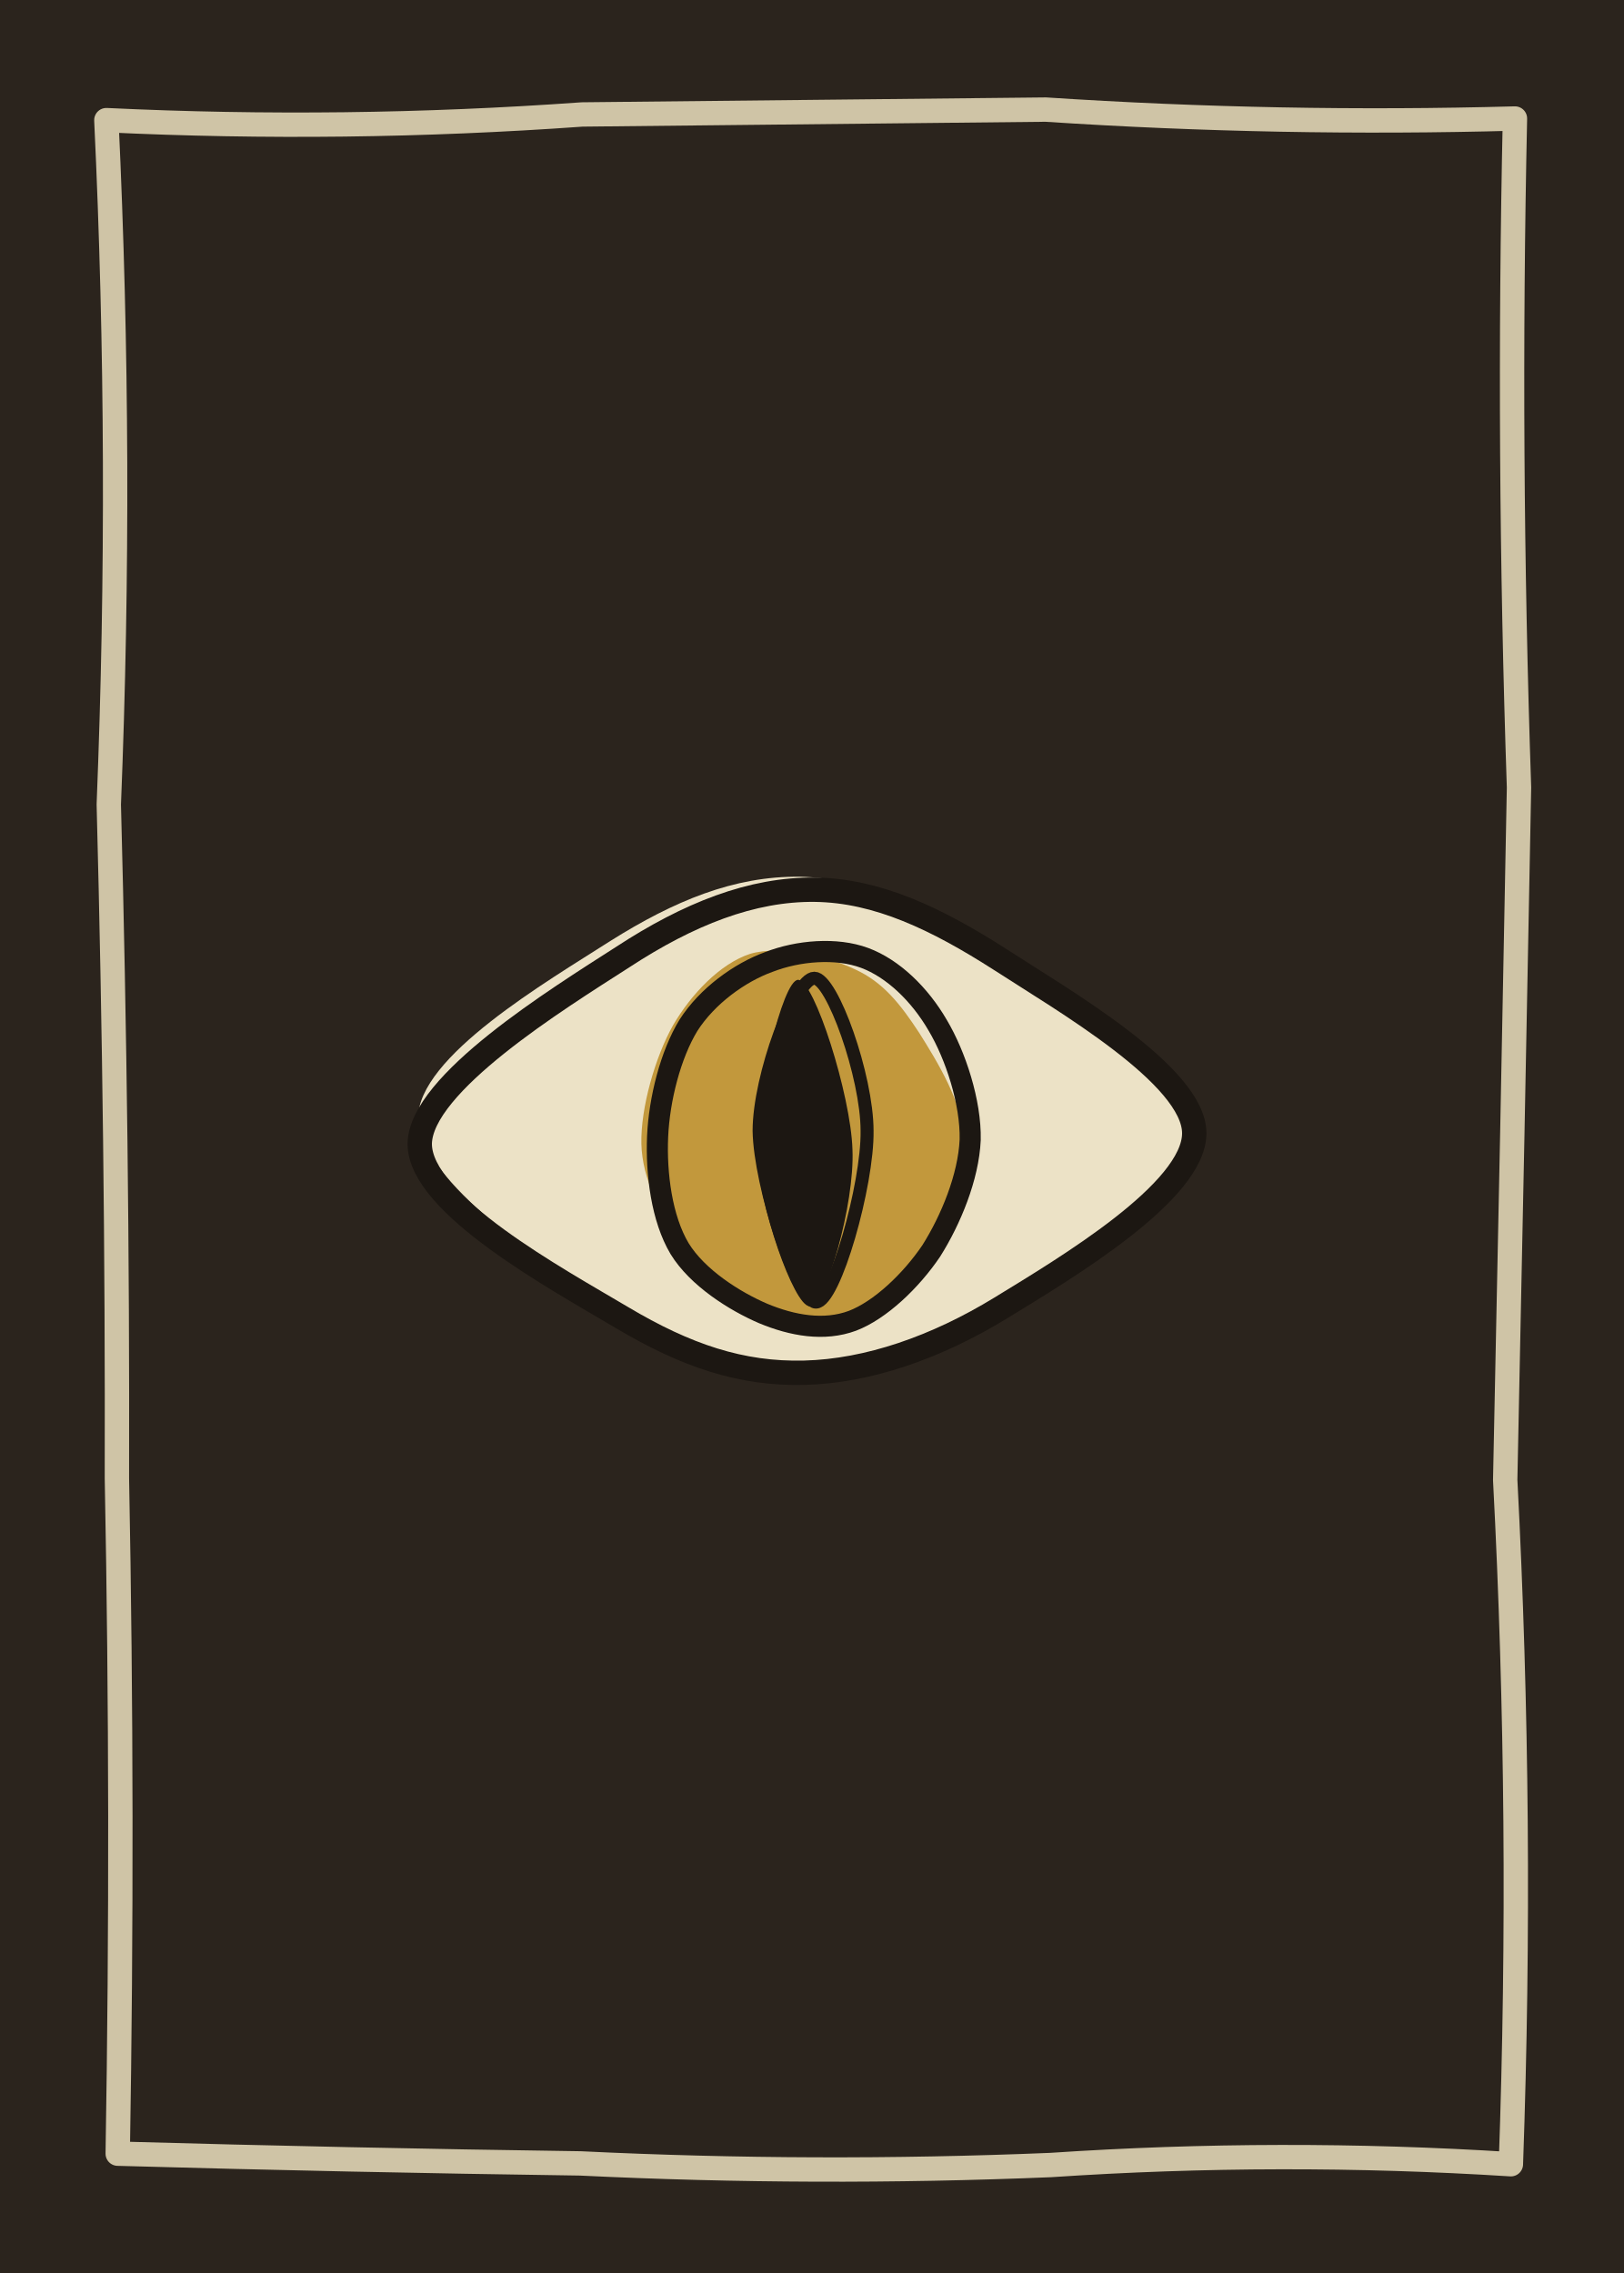
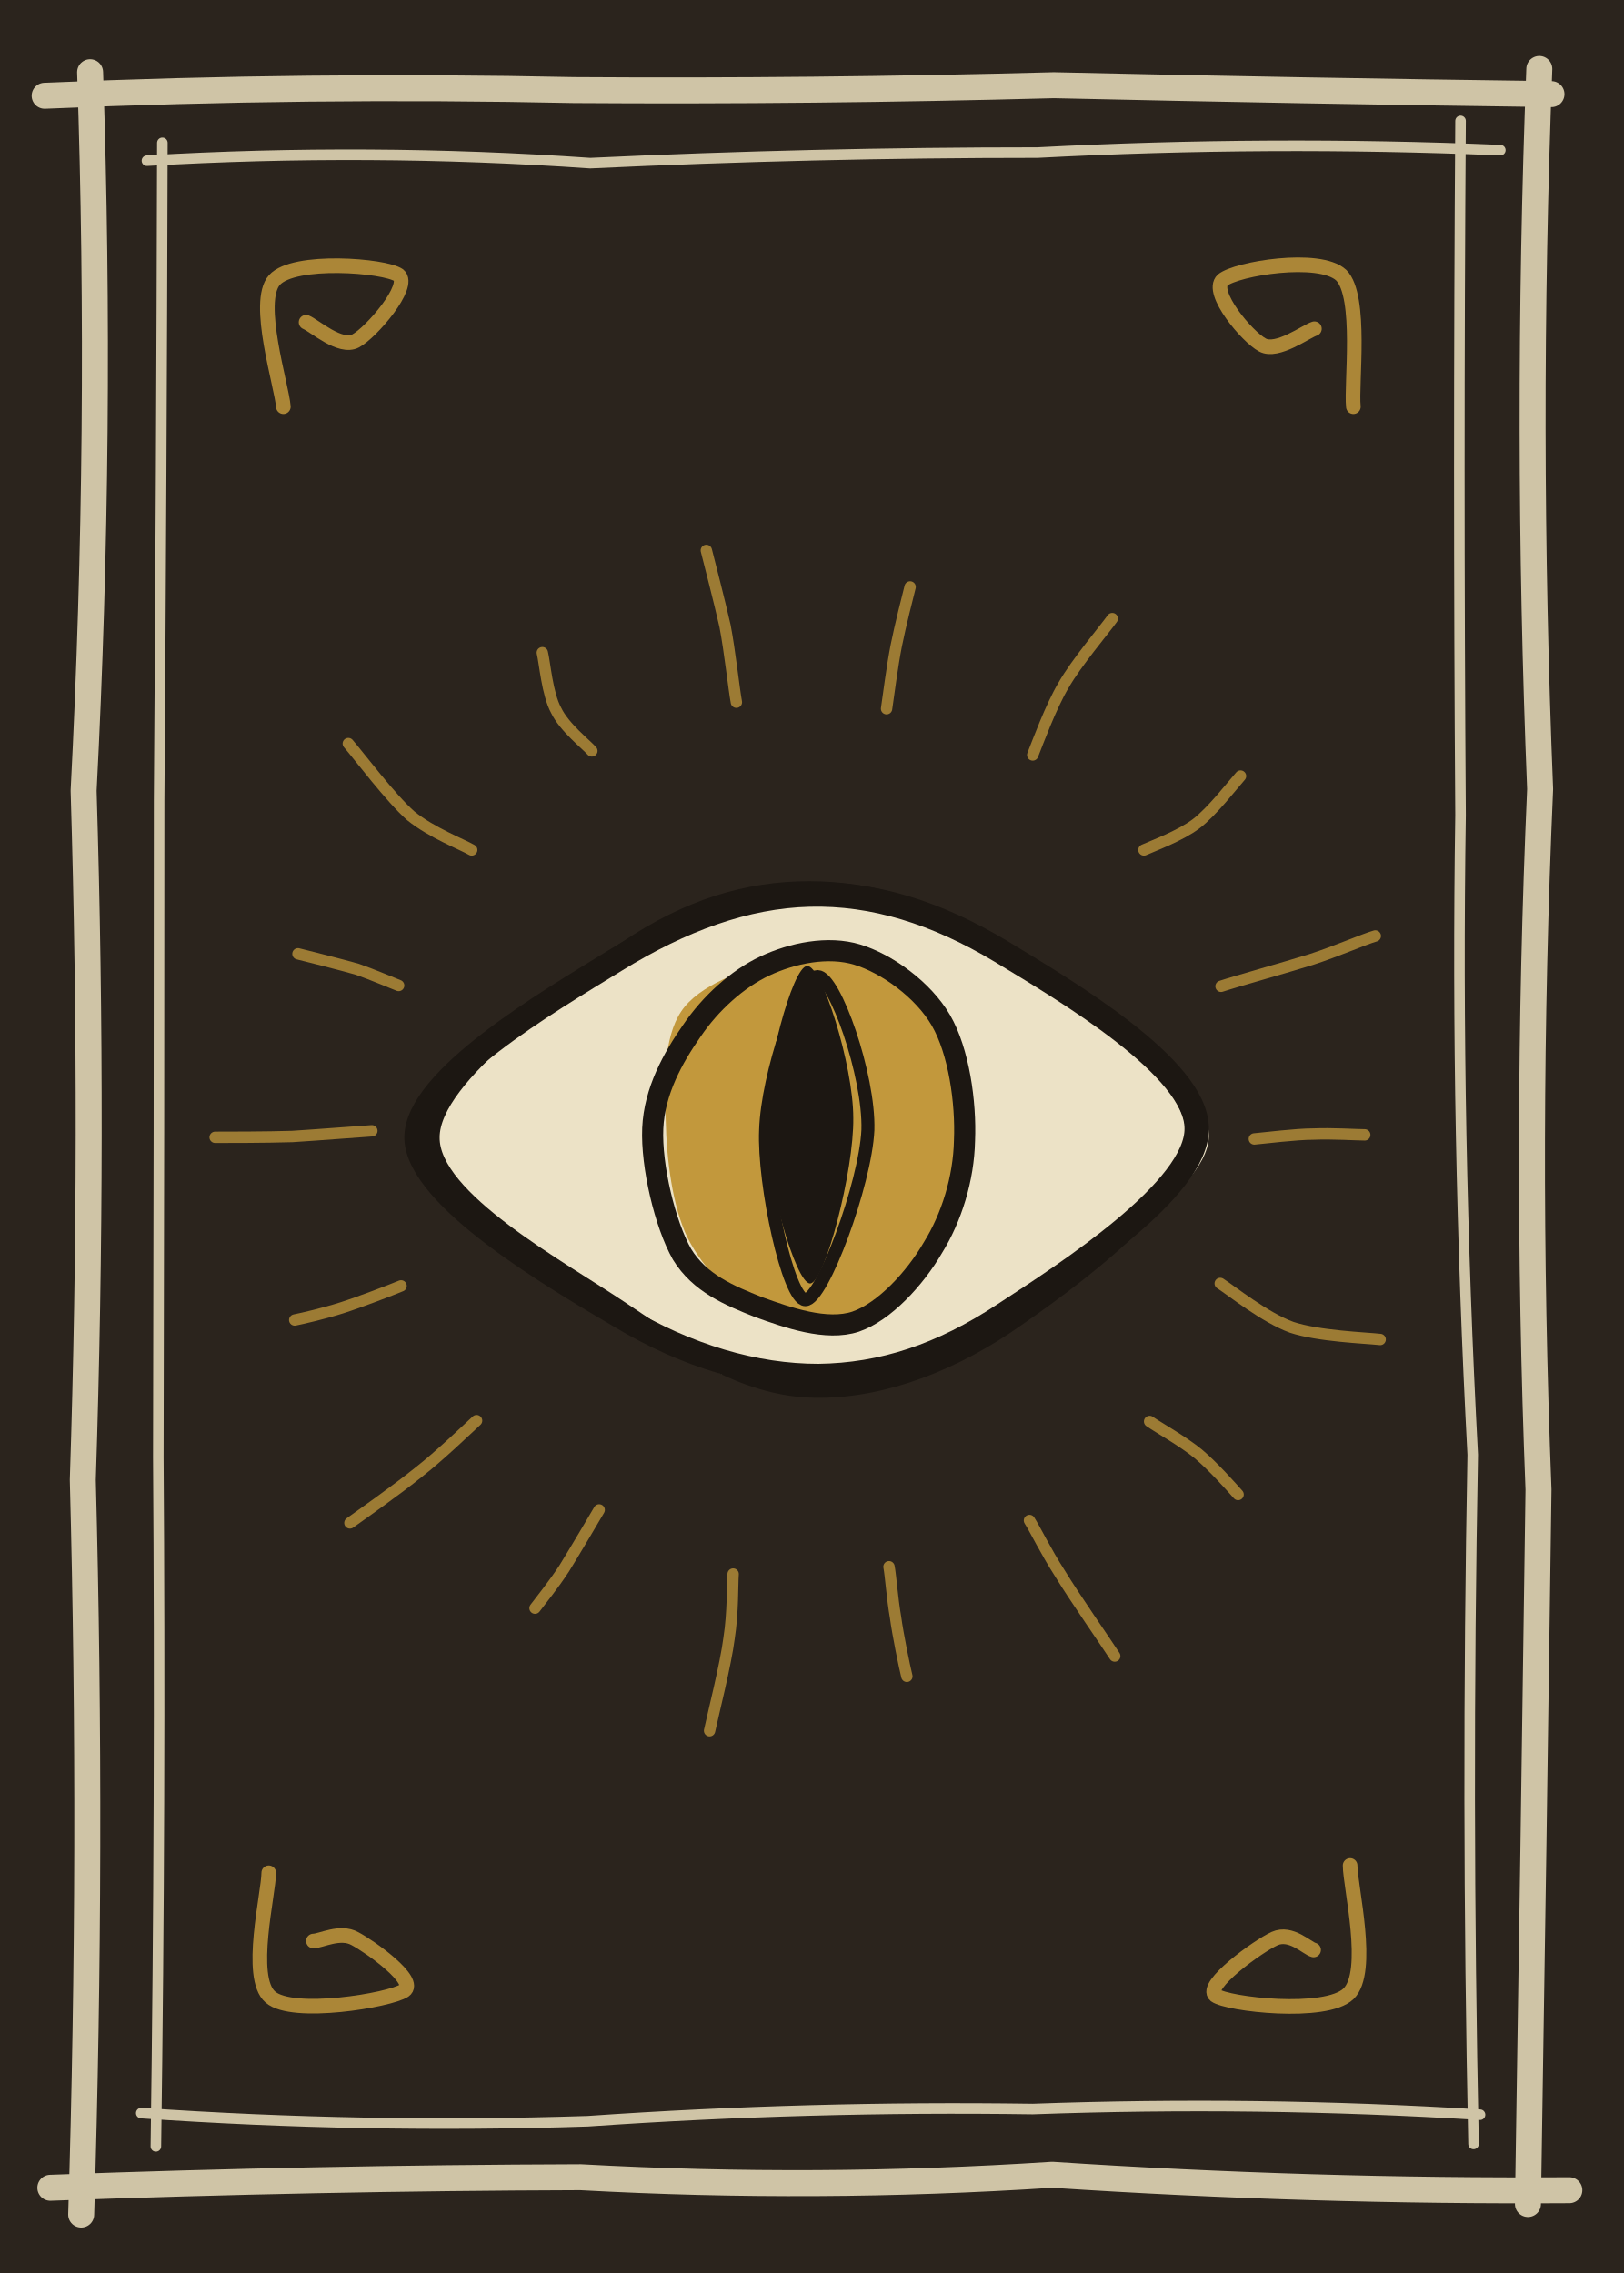
<svg xmlns="http://www.w3.org/2000/svg" width="200" height="280" viewBox="0 0 200 280">
  <g stroke-linecap="round" stroke-linejoin="round">
    <path d="M-4 -4L204 -4L204 284L-4 284L-4 -4Z" fill="#2b241d" />
-     <path d="M13.1 14.8Q42.4 16.2 71.7 14.1Q100.2 13.8 128.8 13.5Q157.7 15.4 186.6 14.6Q185.7 55.8 187.1 97Q186.3 139.7 185.4 182.3Q187.6 224.4 186.1 266.6Q157.7 264.8 129.4 266.7Q100.4 267.9 71.5 266.5Q43 266.1 14.5 265.3Q15.2 223.7 14.4 182.1Q14.5 140.6 13.4 99.1Q15.1 56.9 13.1 14.8Z" fill="none" stroke="#cfc4a6" stroke-width="3" />
-     <path d="M51.5 137.8C51.4 130.2 67.4 120.9 75.2 115.9C83 111 90.4 107.9 98.5 108C106.6 108.2 115.3 111.6 123.6 116.8C131.8 122 147.9 131.9 147.8 139.3C147.7 146.8 130.9 156.4 123 161.5C115 166.7 107.9 170 100 170C92.2 170 83.9 166.9 75.8 161.6C67.7 156.2 51.6 145.4 51.5 137.8Z" fill="#ece2c6" />
-     <path d="M51.7 140.9C51.8 133.5 68.6 123.1 76.7 117.9C84.8 112.6 92.6 109.5 100.4 109.6C108.1 109.7 115.4 113.2 123.2 118.2C130.9 123.2 147.1 132.5 147.1 139.6C147.1 146.8 131.3 156.2 123.3 161.1C115.3 166 106.9 168.9 99.1 169.1C91.3 169.3 84.5 167 76.6 162.3C68.7 157.6 51.7 148.4 51.7 140.9Z" fill="none" stroke="#1c1712" stroke-width="3" />
-     <path d="M118.7 140.5C118.8 145 115.5 150.5 113.3 154.3C111.1 158 108.9 161.6 105.3 162.9C101.7 164.2 95.2 163.6 91.6 162C87.9 160.3 85.6 156.4 83.5 152.9C81.4 149.4 79.1 145.3 79 140.9C78.9 136.5 80.7 130.2 82.9 126.3C85.1 122.5 88.7 118.7 92.4 117.5C96.1 116.4 101.9 117.8 105.3 119.4C108.8 121 110.9 123.7 113.2 127.2C115.4 130.7 118.7 136 118.7 140.5Z" fill="#c2983c" />
-     <path d="M119.5 140.4C119.3 145 117.1 150.3 114.7 154.1C112.2 157.8 108.4 161.4 105 162.7C101.5 164 97.6 163.3 94 161.8C90.5 160.3 85.9 157.4 83.7 153.8C81.5 150.1 80.8 144.6 81 140C81.2 135.4 82.6 129.9 84.8 126.3C87.1 122.7 91.1 119.8 94.7 118.5C98.3 117.1 103 116.7 106.5 118C110 119.3 113.3 122.5 115.5 126.3C117.7 130 119.6 135.8 119.5 140.4Z" fill="none" stroke="#1c1712" stroke-width="2.6" />
-     <path d="M98.3 120.7C100.3 120.7 104.8 134.9 105 141.6C105.3 148.3 101.7 160.9 99.7 160.9C97.8 160.9 93.4 148.4 93.2 141.7C93 135 96.4 120.7 98.3 120.7Z" fill="#1c1712" />
-     <path d="M100.3 120.5C102.5 120.5 106.8 132.6 106.8 139.3C106.9 145.9 102.8 160.4 100.5 160.4C98.3 160.4 93.6 146 93.5 139.3C93.5 132.6 98 120.5 100.3 120.5Z" fill="none" stroke="#1c1712" stroke-width="1.6" />
+     <path d="M5.5 11.8Q38 10.4 70.7 11.1Q100.2 11.3 129.8 10.5Q160.5 11.2 191.1 11.6" fill="none" stroke="#cfc4a6" stroke-width="3.2" />
+     <path d="M189.6 8.5Q187.9 52.8 189.7 97.2Q187.8 140.3 189.5 183.5Q188.9 227.5 188.2 271.5" fill="none" stroke="#cfc4a6" stroke-width="3.2" />
+     <path d="M193.3 269.8Q161.4 270 129.6 267.9Q100.6 269.8 71.5 268.2Q38.8 268.3 6.2 269.5" fill="none" stroke="#cfc4a6" stroke-width="3.2" />
+     <path d="M10 272.8Q11.4 227.6 10.2 182.3Q11.6 139.8 10.3 97.4Q12.6 53.1 11.1 8.9" fill="none" stroke="#cfc4a6" stroke-width="3.2" />
+     <path d="M18.1 19.8Q45.4 18.2 72.7 20.1Q100.2 18.8 127.8 18.8Q156.3 17.3 184.8 18.5" fill="none" stroke="#cfc4a6" stroke-width="1.3" />
+     <path d="M179.9 14.9Q179.6 57.7 179.9 100.4Q179.3 139.8 181.4 179.2Q180.6 221.6 181.5 264.1" fill="none" stroke="#cfc4a6" stroke-width="1.3" />
+     <path d="M182.3 260.5Q154.8 258.8 127.2 259.8Q99.8 259.4 72.4 261.3Q44.9 262.2 17.4 260.3" fill="none" stroke="#cfc4a6" stroke-width="1.3" />
+     <path d="M19.2 264.4Q19.8 221.9 19.5 179.5Q19.6 139 19.6 98.6Q19.9 58.1 20 17.6" fill="none" stroke="#cfc4a6" stroke-width="1.3" />
+     <path d="M154.5 140.3C155.7 140.2 159.6 139.7 161.8 139.7C164.1 139.6 167.1 139.8 168.1 139.8" fill="none" stroke="#c2983c" stroke-width="1.4" opacity="0.75" />
+     <path d="M150.3 158.1C151.7 159 155.8 162.3 159.1 163.5C162.4 164.6 168.2 164.8 170 165" fill="none" stroke="#c2983c" stroke-width="1.4" opacity="0.75" />
+     <path d="M141.6 175.1C142.6 175.8 145.8 177.6 147.6 179.1C149.4 180.6 151.7 183.2 152.5 184.1" fill="none" stroke="#c2983c" stroke-width="1.4" opacity="0.75" />
+     <path d="M126.8 187.3C127.5 188.4 128.8 191.1 130.6 193.9C132.3 196.7 136.2 202.3 137.3 204" fill="none" stroke="#c2983c" stroke-width="1.4" opacity="0.75" />
+     <path d="M109.5 193C109.7 194 109.9 196.9 110.3 199.2C110.6 201.4 111.4 205.3 111.7 206.5" fill="none" stroke="#c2983c" stroke-width="1.4" opacity="0.75" />
+     <path d="M90.3 193.9C90.2 195.2 90.3 198.6 89.8 201.8C89.4 205 87.8 211.3 87.4 213.2" fill="none" stroke="#c2983c" stroke-width="1.4" opacity="0.75" />
+     <path d="M73.8 186C73.1 187.2 70.8 191.1 69.5 193.2C68.2 195.2 66.5 197.3 65.9 198.1" fill="none" stroke="#c2983c" stroke-width="1.4" opacity="0.75" />
+     <path d="M58.7 175C57.5 176.1 54.2 179.3 51.5 181.4C48.9 183.5 44.5 186.6 43.1 187.6" fill="none" stroke="#c2983c" stroke-width="1.4" opacity="0.75" />
+     <path d="M49.4 158.4C48.2 158.9 44.3 160.4 42.1 161.1C39.9 161.8 37.3 162.4 36.3 162.6" fill="none" stroke="#c2983c" stroke-width="1.4" opacity="0.75" />
+     <path d="M45.8 139.3C44.2 139.4 39.2 139.8 36 140C32.7 140.1 28.1 140.1 26.5 140.1" fill="none" stroke="#c2983c" stroke-width="1.4" opacity="0.75" />
+     <path d="M49.1 121.4C48.3 121.1 46 120.1 44 119.4C41.9 118.8 37.9 117.8 36.7 117.5" fill="none" stroke="#c2983c" stroke-width="1.4" opacity="0.75" />
+     <path d="M58.1 104.7C56.9 104 53.2 102.6 50.6 100.5C48.1 98.3 44.2 93.1 42.9 91.6" fill="none" stroke="#c2983c" stroke-width="1.4" opacity="0.75" />
+     <path d="M72.9 92.5C72.2 91.7 69.5 89.6 68.5 87.5C67.4 85.5 67.1 81.6 66.8 80.4" fill="none" stroke="#c2983c" stroke-width="1.4" opacity="0.75" />
+     <path d="M90.7 86.5C90.4 84.9 89.9 80.2 89.3 77.1C88.6 74 87.4 69.4 87 67.8" fill="none" stroke="#c2983c" stroke-width="1.4" opacity="0.75" />
+     <path d="M109.2 87.3C109.4 86 109.9 82 110.4 79.5C110.9 77 111.8 73.5 112.1 72.3" fill="none" stroke="#c2983c" stroke-width="1.4" opacity="0.75" />
+     <path d="M127.2 93C127.8 91.5 129.4 87.1 131 84.4C132.6 81.6 136 77.6 137 76.2" fill="none" stroke="#c2983c" stroke-width="1.4" opacity="0.75" />
+     <path d="M140.9 104.7C142 104.2 145.3 103 147.3 101.5C149.3 100 151.9 96.6 152.8 95.6" fill="none" stroke="#c2983c" stroke-width="1.4" opacity="0.75" />
+     <path d="M150.4 121.5C152.2 120.9 158.3 119.2 161.5 118.2C164.6 117.2 168 115.7 169.4 115.3" fill="none" stroke="#c2983c" stroke-width="1.4" opacity="0.75" />
+     <path d="M53.1 140.8C52.9 133.4 67.7 123.4 75.6 118.4C83.5 113.4 92.5 111.1 100.6 110.9C108.7 110.8 116.2 112.7 124.3 117.6C132.3 122.4 149.1 132.6 148.9 140C148.7 147.4 131.3 156.6 123.3 161.8C115.2 167 108.4 171.2 100.7 171.4C93 171.7 84.9 168.2 77 163.1C69 158 53.3 148.3 53.1 140.8Z" fill="#ece2c6" />
+     <path d="M51.3 140.2C51.2 132.9 67.7 123.3 75.8 118.3C83.9 113.3 91.8 110.4 99.7 110.2C107.6 110 115.3 112.4 123.3 117.2C131.2 122 147.4 131.5 147.4 139C147.5 146.5 131.5 156.8 123.7 161.9C116 167 108.7 169.4 100.8 169.5C93 169.5 84.7 167.1 76.5 162.2C68.2 157.3 51.5 147.5 51.3 140.2Z" fill="none" stroke="#1c1712" stroke-width="3" />
+     <path d="M53.4 140.1C53.4 132.7 69.3 121.8 77 116.7C84.7 111.5 92 109.3 99.7 109.3C107.3 109.3 115.1 111.6 123 116.6C130.8 121.7 146.6 131.6 146.8 139.4C147 147.2 132 158.1 124.1 163.5C116.2 168.8 107.4 171.8 99.5 171.4C91.6 171 84.5 166.4 76.8 161.2C69.1 156 53.3 147.5 53.4 140.1Z" fill="none" stroke="#1c1712" stroke-width="1.5" />
+     <path d="M119 139.9C119 144.6 118.4 149.4 116.2 153.1C114 156.8 109.7 160.7 105.9 162.1C102.1 163.4 97 162.9 93.5 161.3C90 159.7 86.7 156.4 84.7 152.5C82.8 148.6 82.1 142.7 82 138.1C81.8 133.4 81.7 127.9 83.9 124.6C86.1 121.3 91.4 119.6 95.3 118.3C99.2 117.1 103.6 115.9 107 116.9C110.5 117.9 113.8 120.7 115.7 124.5C117.7 128.3 118.9 135.1 119 139.9Z" fill="#c2983c" />
+     <path d="M118.8 140.5C118.7 145.2 117.2 150 114.9 153.7C112.7 157.5 108.9 161.6 105.4 162.8C101.8 164 97 162.3 93.4 161C89.9 159.6 86.2 158.1 84 154.5C81.9 150.8 80.2 143.6 80.4 139C80.6 134.4 82.9 130.3 85.2 127C87.5 123.6 90.8 120.6 94.2 119C97.6 117.4 102 116.5 105.6 117.6C109.2 118.7 113.7 121.9 115.9 125.7C118.1 129.5 119 135.8 118.8 140.5Z" fill="none" stroke="#1c1712" stroke-width="2.6" />
+     <path d="M99.4 119C101.2 118.8 105.1 131.2 105.1 137.7C105.2 144.2 101.6 158 99.8 158.1C98 158.2 94.3 145 94.2 138.4C94.2 131.9 97.6 119.1 99.4 119Z" fill="#1c1712" />
+     <path d="M100.7 120.3C102.8 120.3 107.1 132.5 106.9 139.2C106.6 145.8 101.3 160.1 99.2 160.1C97.1 160.1 94 145.8 94.3 139.2C94.5 132.5 98.6 120.3 100.7 120.3Z" fill="none" stroke="#1c1712" stroke-width="1.6" />
+     <path d="M34.9 50.1C34.7 47.5 31.4 37.2 33.8 34.5C36.2 31.8 47.4 32.7 49.1 33.9C50.7 35.2 45.7 41 43.8 42C41.9 43 38.7 40.1 37.7 39.7" fill="none" stroke="#c2983c" stroke-width="1.8" opacity="0.85" />
+     <path d="M166.7 50.1C166.4 47.4 167.8 36.5 165.2 33.9C162.5 31.4 152.3 33.1 150.6 34.5C149 36 153.6 41.5 155.5 42.5C157.3 43.5 160.9 40.8 161.9 40.5" fill="none" stroke="#c2983c" stroke-width="1.8" opacity="0.85" />
+     <path d="M33.1 230.7C33.1 233.2 30.5 243.6 33.3 246C36 248.4 48 246.4 49.8 245.2C51.5 244 45.6 239.8 43.7 238.8C41.9 237.8 39.5 239.1 38.6 239.1" fill="none" stroke="#c2983c" stroke-width="1.8" opacity="0.85" />
+     <path d="M166.3 229.8C166.3 232.4 168.9 242.9 166.1 245.6C163.3 248.3 151.2 246.9 149.7 245.8C148.2 244.6 155 239.7 157 238.8C159 237.9 161 240 161.8 240.2" fill="none" stroke="#c2983c" stroke-width="1.8" opacity="0.85" />
  </g>
</svg>
